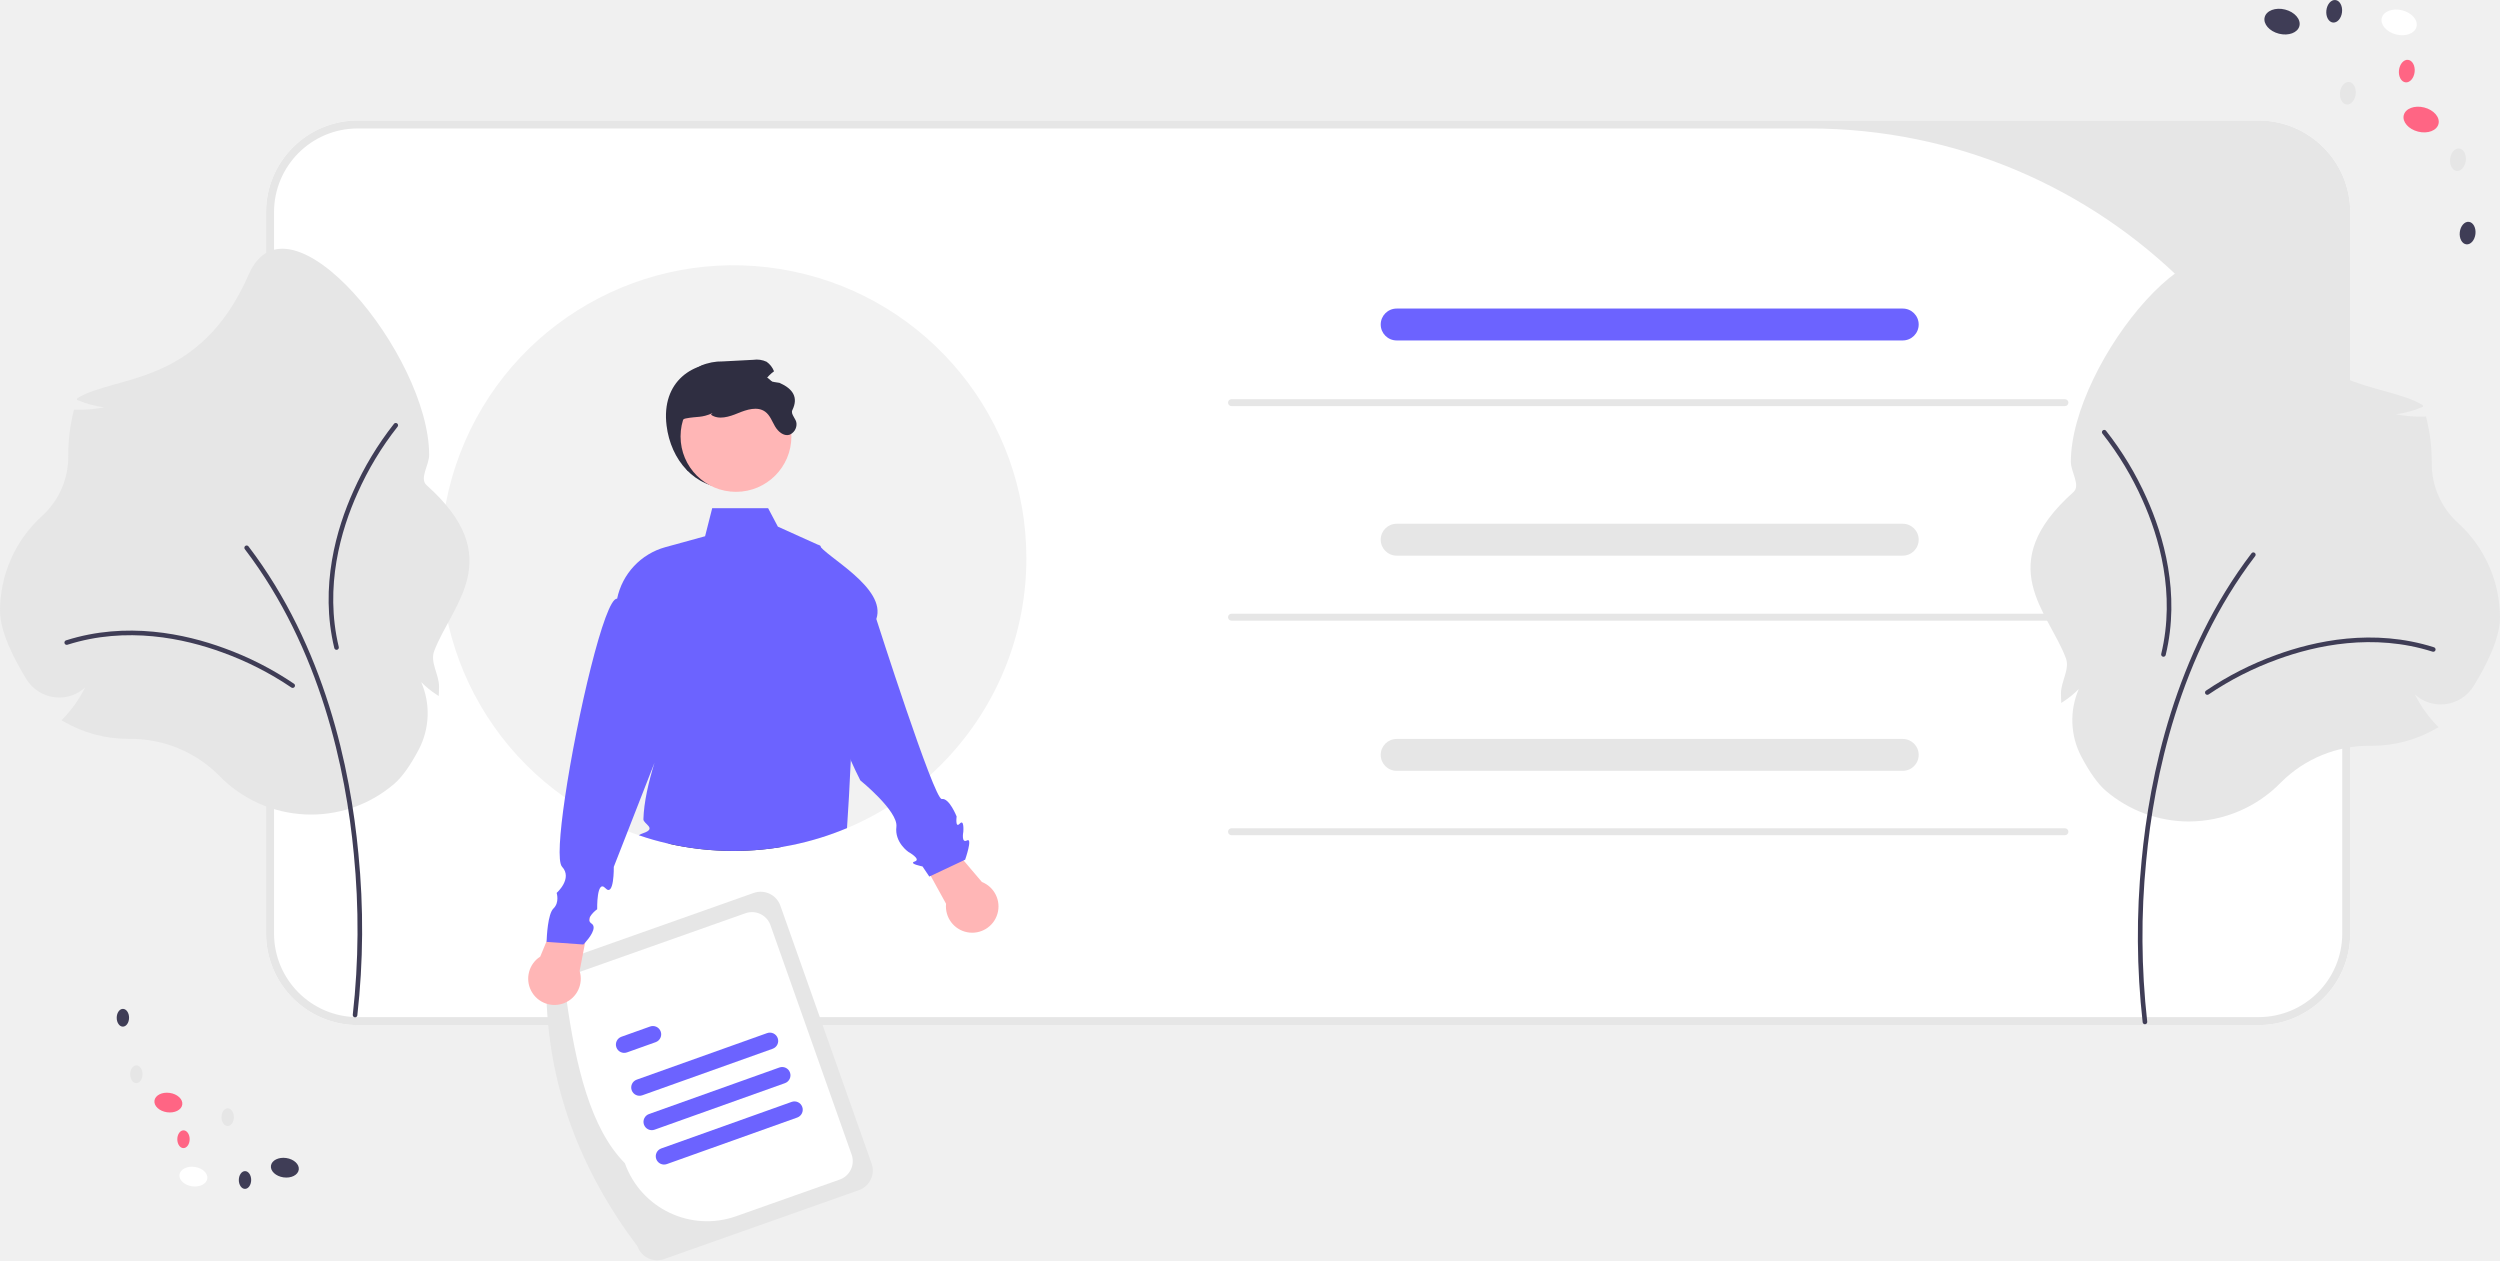
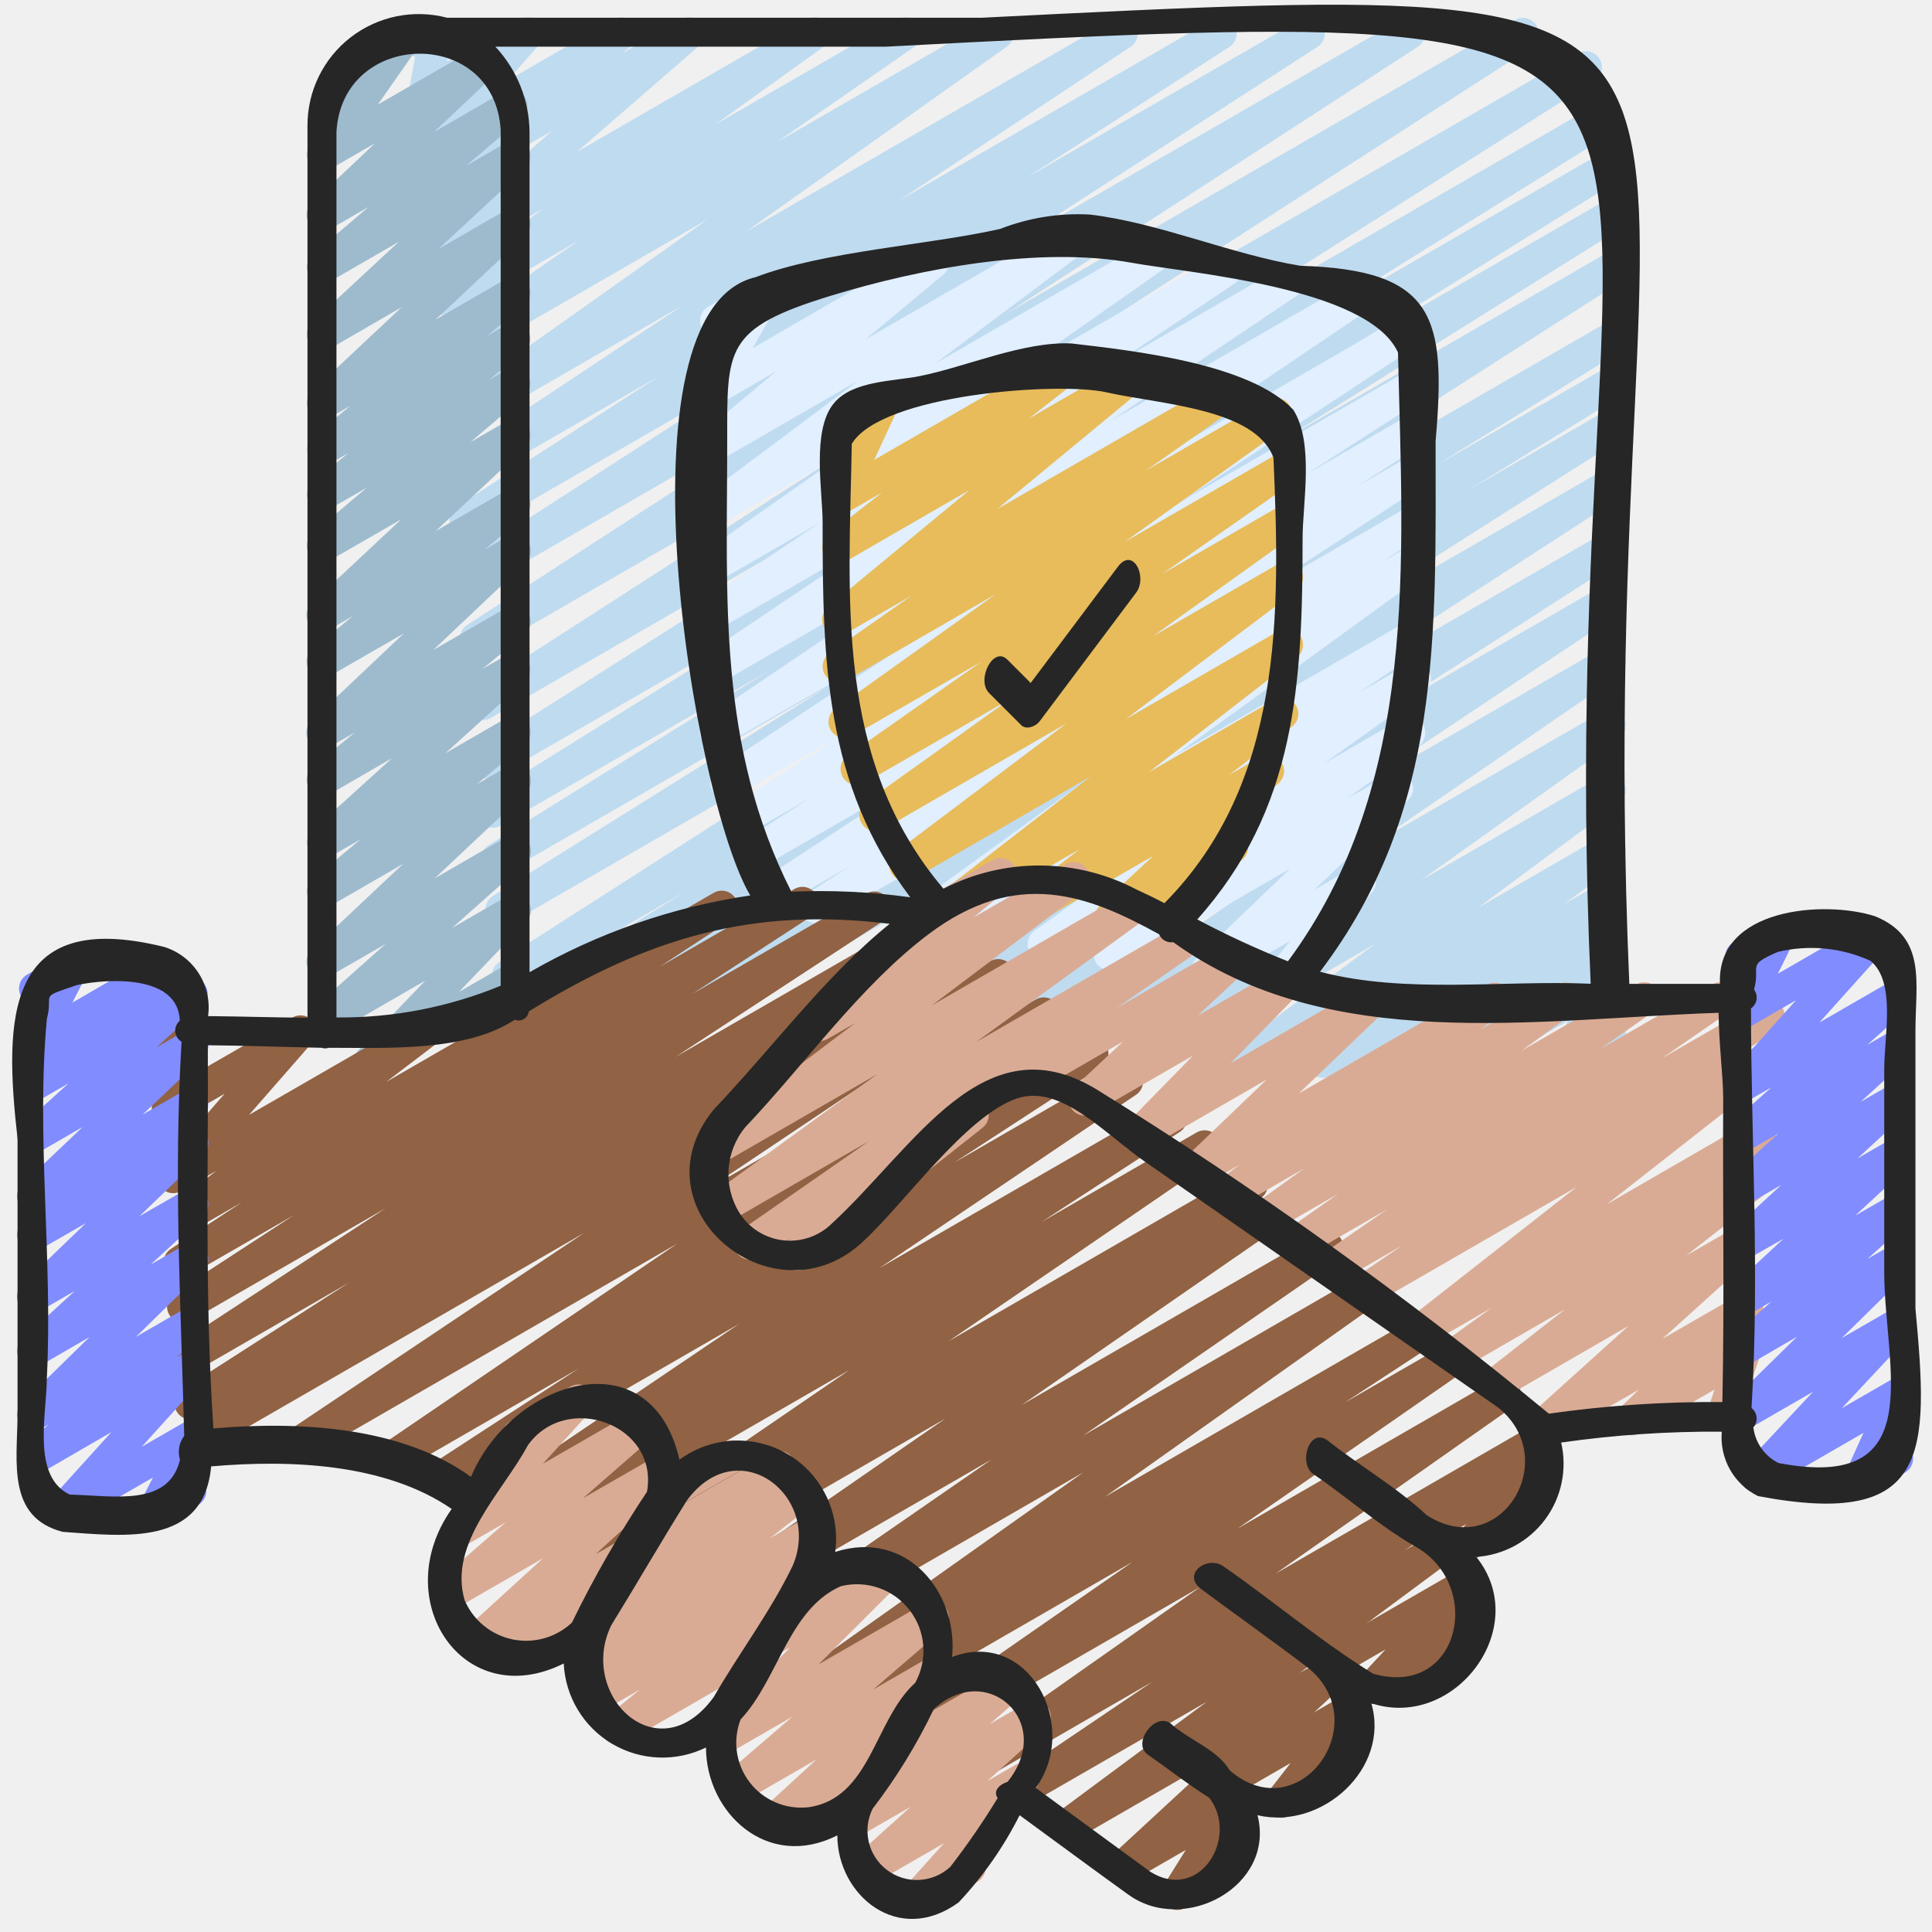
- <svg xmlns="http://www.w3.org/2000/svg" data-name="Layer 1" width="722.452" height="364.196" viewBox="0 0 722.452 364.196">
-   <path d="M891.457,564.133H342.148a26.516,26.516,0,0,1-26.487-26.487V329.208a26.517,26.517,0,0,1,26.487-26.487h549.309a26.517,26.517,0,0,1,26.487,26.487V537.646A26.516,26.516,0,0,1,891.457,564.133Z" transform="translate(-238.774 -267.9018)" fill="#fff" />
-   <path d="M891.457,564.133H342.148a26.516,26.516,0,0,1-26.487-26.487V329.208a26.517,26.517,0,0,1,26.487-26.487h549.309a26.517,26.517,0,0,1,26.487,26.487V537.646A26.516,26.516,0,0,1,891.457,564.133ZM342.148,305.025a24.183,24.183,0,0,0-24.183,24.183V537.646a24.183,24.183,0,0,0,24.183,24.183h549.309a24.183,24.183,0,0,0,24.183-24.183V459.054A154.029,154.029,0,0,0,761.612,305.025Z" transform="translate(-238.774 -267.9018)" fill="#e6e6e6" />
-   <ellipse cx="294.666" cy="607.921" rx="2.825" ry="4.061" transform="translate(-588.1214 544.0862) rotate(-81.72174)" fill="#fff" />
-   <ellipse cx="321.092" cy="605.343" rx="2.825" ry="4.061" transform="translate(-562.9488 568.0293) rotate(-81.72174)" fill="#3f3d56" />
-   <ellipse cx="287.43" cy="586.528" rx="2.825" ry="4.061" transform="translate(-573.1449 518.6121) rotate(-81.72174)" fill="#ff6584" />
-   <ellipse cx="278.18" cy="578.336" rx="2.567" ry="1.785" transform="translate(-541.0162 584.2334) rotate(-89.56675)" fill="#e6e6e6" />
-   <ellipse cx="274.286" cy="562.013" rx="2.567" ry="1.785" transform="translate(-528.5589 564.1406) rotate(-89.56675)" fill="#3f3d56" />
-   <ellipse cx="304.567" cy="590.74" rx="2.567" ry="1.785" transform="translate(-527.2322 622.9296) rotate(-89.56675)" fill="#e6e6e6" />
-   <ellipse cx="291.797" cy="597.115" rx="2.567" ry="1.785" transform="translate(-546.2814 616.4876) rotate(-89.56675)" fill="#ff6584" />
-   <ellipse cx="309.574" cy="608.9" rx="2.567" ry="1.785" transform="translate(-540.4235 645.9587) rotate(-89.56675)" fill="#3f3d56" />
-   <ellipse cx="932.083" cy="274.371" rx="3.601" ry="5.177" transform="translate(198.3725 842.589) rotate(-75.77932)" fill="#fff" />
-   <ellipse cx="898.239" cy="274.153" rx="3.601" ry="5.177" transform="translate(173.0543 809.6178) rotate(-75.77932)" fill="#3f3d56" />
-   <ellipse cx="938.434" cy="302.45" rx="3.601" ry="5.177" transform="translate(175.9452 869.9261) rotate(-75.77932)" fill="#ff6584" />
-   <ellipse cx="949.079" cy="314.056" rx="3.272" ry="2.276" transform="translate(292.7992 954.4889) rotate(-83.62433)" fill="#e6e6e6" />
-   <ellipse cx="951.862" cy="335.264" rx="3.272" ry="2.276" transform="matrix(0.11105, -0.99382, 0.99382, 0.11105, 274.1965, 976.1073)" fill="#3f3d56" />
-   <ellipse cx="917.262" cy="294.848" rx="3.272" ry="2.276" transform="translate(283.6044 905.7932) rotate(-83.62433)" fill="#e6e6e6" />
-   <ellipse cx="934.294" cy="288.45" rx="3.272" ry="2.276" transform="translate(305.1036 917.0317) rotate(-83.62433)" fill="#ff6584" />
-   <ellipse cx="913.311" cy="271.163" rx="3.272" ry="2.276" transform="translate(303.6309 880.8123) rotate(-83.62433)" fill="#3f3d56" />
-   <path d="M535.375,429.186a84.291,84.291,0,0,1-21.627,56.497v.012a86.56,86.56,0,0,1-6.242,6.265,83.405,83.405,0,0,1-7.025,5.7q-2.557,1.865-5.251,3.524-3.196,1.986-6.576,3.674-2.505,1.261-5.113,2.349a84.486,84.486,0,0,1-32.786,6.599,84.498,84.498,0,0,1-18.898-2.119,81.105,81.105,0,0,1-8.476-2.418c-1.071-.357-2.142-.748-3.201-1.163a83.499,83.499,0,0,1-18.138-9.731,84.618,84.618,0,1,1,133.331-69.188Z" transform="translate(-238.774 -267.9018)" fill="#f2f2f2" />
-   <path d="M788.633,366.284h-146.252a4.606,4.606,0,0,1,0-9.213h146.252a4.606,4.606,0,0,1,0,9.213Z" transform="translate(-238.774 -267.9018)" fill="#6c63ff" />
-   <path d="M788.633,428.47h-146.252a4.606,4.606,0,0,1,0-9.213h146.252a4.606,4.606,0,0,1,0,9.213Z" transform="translate(-238.774 -267.9018)" fill="#e6e6e6" />
-   <path d="M788.633,490.656h-146.252a4.606,4.606,0,0,1,0-9.213h146.252a4.606,4.606,0,0,1,0,9.213Z" transform="translate(-238.774 -267.9018)" fill="#e6e6e6" />
-   <path d="M422.995,628.076c-16.511-21.961-26.054-46.519-26.366-74.518a6.041,6.041,0,0,1,3.676-7.702l56.277-19.912a6.041,6.041,0,0,1,7.702,3.676l26.366,74.518a6.041,6.041,0,0,1-3.676,7.702L430.696,631.752A6.041,6.041,0,0,1,422.995,628.076Z" transform="translate(-238.774 -267.9018)" fill="#e6e6e6" />
-   <path d="M419.348,604.041c-9.93-10.04-14.181-27.948-16.951-47.907a5.658,5.658,0,0,1,3.443-7.213l48.366-17.113a5.658,5.658,0,0,1,7.213,3.443l23.463,66.311a5.658,5.658,0,0,1-3.443,7.213L451.476,619.376A25.202,25.202,0,0,1,419.348,604.041Z" transform="translate(-238.774 -267.9018)" fill="#fff" />
-   <path d="M462.066,570.973,424.39,584.421a2.4,2.4,0,1,1-1.614-4.521L460.452,566.452a2.4,2.4,0,1,1,1.614,4.521Z" transform="translate(-238.774 -267.9018)" fill="#6c63ff" />
-   <path d="M428.254,569.066l-8.289,2.959a2.4,2.4,0,1,1-1.614-4.521l8.289-2.959a2.4,2.4,0,1,1,1.614,4.521Z" transform="translate(-238.774 -267.9018)" fill="#6c63ff" />
-   <path d="M469.16,590.849l-37.676,13.448a2.4,2.4,0,0,1-1.614-4.521l37.676-13.448a2.4,2.4,0,0,1,1.614,4.521Z" transform="translate(-238.774 -267.9018)" fill="#6c63ff" />
-   <path d="M465.613,580.911l-37.676,13.448a2.4,2.4,0,0,1-1.614-4.521l37.676-13.448a2.4,2.4,0,1,1,1.614,4.521Z" transform="translate(-238.774 -267.9018)" fill="#6c63ff" />
-   <path d="M431.402,390.902c1.227,9.899,8.086,18.061,18.061,18.061a18.061,18.061,0,0,0,18.061-18.061c0-9.975-8.129-17.138-18.061-18.061C438.924,371.863,429.826,378.193,431.402,390.902Z" transform="translate(-238.774 -267.9018)" fill="#2f2e41" />
-   <path d="M465.185,512.572a85.234,85.234,0,0,1-33.327-.887C437.052,508.818,452.806,510.58,465.185,512.572Z" transform="translate(-238.774 -267.9018)" fill="#2f2e41" />
-   <path d="M394.891,544.34l8.675-20.966,6.835,3.797-4.128,21.327a7.596,7.596,0,1,1-11.383-4.159Z" transform="translate(-238.774 -267.9018)" fill="#ffb6b6" />
-   <path d="M484.636,487.606v.012c-.311,7.301-.737,14.245-1.094,19.589a84.486,84.486,0,0,1-32.786,6.599,84.498,84.498,0,0,1-18.898-2.119,81.105,81.105,0,0,1-8.476-2.418,5.229,5.229,0,0,1,1.244-.587c4.146-1.405.046-2.683.081-4.019.127-4.883,1.474-10.744,3.213-16.364L420.181,508.104l-4.031,10.295s.138,8.89-2.418,6.173c-2.568-2.718-2.384,6.08-2.384,6.08a8.011,8.011,0,0,0-2.027,2.096,1.778,1.778,0,0,0-.242,1.232v.012a1.539,1.539,0,0,0,.645.806c1.739,1.175-.76,4.284-1.866,5.516-.299.334-.495.53-.495.53l-10.629-.76v-.207c.046-1.255.334-7.865,1.981-9.443,1.808-1.739.921-4.491.921-4.491s4.721-4.18,1.555-7.577c-1.267-1.37-.702-9.489.852-19.992,3.397-23.17,11.539-57.948,15.063-57.453a19.547,19.547,0,0,1,13.946-14.902l11.481-3.155,2.05-8.096h16.168l2.81,5.32,11.781,5.32.15.069.369.161.138.438s-.012.012,0,.012l6.553,20.579C485.499,450.052,485.384,469.837,484.636,487.606Z" transform="translate(-238.774 -267.9018)" fill="#6c63ff" />
-   <path d="M512.168,529.073l-10.948-19.874,7.236-2.964,14.072,16.549a7.596,7.596,0,1,1-10.36,6.288Z" transform="translate(-238.774 -267.9018)" fill="#ffb6b6" />
-   <path d="M475.344,425.25c1.948,3.499,19.758,12.499,16.671,21.534,0,0,16.732,52.348,18.908,52.006s4.299,5.066,4.299,5.066-.462,3.529.896,2.063,1.032,2.378,1.032,2.378-.65,3.393,1.073,2.471-.542,5.571-.542,5.571L507.326,521.213l-1.968-2.929s-4.205-.801-2.226-1.435-1.861-2.769-1.861-2.769-4.016-2.73-3.457-7.25-10.423-13.408-10.423-13.408c-7.55-14.906-11.68-30.21-11.666-45.997Z" transform="translate(-238.774 -267.9018)" fill="#6c63ff" />
-   <circle cx="212.685" cy="126.118" r="16.015" fill="#ffb6b6" />
-   <path d="M434.875,395.765c.507,3.48,3.473,8.336,2.779,8.336s-5.633-14.347-.695-15.282c3.582-.679,4.383-.083,7.731-1.535l-.472.445c2.216,1.612,5.3.618,7.829-.431,2.535-1.042,5.613-2.035,7.836-.431,1.396,1.007,1.987,2.758,2.855,4.244.868,1.493,2.473,2.904,4.126,2.445a3.266,3.266,0,0,0,2.084-3.23c-.007-1.375-1.798-2.684-1.195-3.918,1.787-3.657.18-6.149-3.716-7.87q-2.126-.323-4.251-.66a12.057,12.057,0,0,1,2.667-2.681,6.095,6.095,0,0,0-2.153-2.758,6.76,6.76,0,0,0-3.848-.556q-4.397.229-8.787.458a15.5,15.5,0,0,0-6.349,1.236c-2.417,1.243-4.001,3.668-5.154,6.134C433.576,385.255,433.986,389.715,434.875,395.765Z" transform="translate(-238.774 -267.9018)" fill="#2f2e41" />
-   <path d="M835.501,385.26H594.65a1,1,0,0,1,0-2H835.501a1,1,0,0,1,0,2Z" transform="translate(-238.774 -267.9018)" fill="#e6e6e6" />
-   <path d="M835.501,447.26H594.65a1,1,0,0,1,0-2H835.501a1,1,0,0,1,0,2Z" transform="translate(-238.774 -267.9018)" fill="#e6e6e6" />
-   <path d="M835.501,509.26H594.65a1,1,0,0,1,0-2H835.501a1,1,0,0,1,0,2Z" transform="translate(-238.774 -267.9018)" fill="#e6e6e6" />
-   <path d="M871.35,505.296a36.998,36.998,0,0,1-24.046-8.879c-2.235-1.914-4.617-5.24-7.079-9.887a22.611,22.611,0,0,1-.717-19.52,25.945,25.945,0,0,1-4.285,3.514l-.783.521-.045-.939c-.03-.611-.045-1.22-.045-1.81,0-3.476,2.629-7.004,1.417-10.217-5.111-13.542-21.32-27.001,2.172-47.96,2.173-1.939-.73-5.815-.73-8.749,0-28.748,40.63-78.482,52.146-52.136,14.201,32.492,38.669,29.017,49.508,35.728l.157.475-.463.187a27.945,27.945,0,0,1-7.425,1.975,35.407,35.407,0,0,0,8.279.694l.431-.015.105.419a52.374,52.374,0,0,1,1.555,12.674l-.002.462a23.093,23.093,0,0,0,7.628,17.219A37.084,37.084,0,0,1,961.226,446.416c0,6.094-4.142,14.094-7.617,19.732a11.158,11.158,0,0,1-8.191,5.247,10.897,10.897,0,0,1-8.794-2.841,36.036,36.036,0,0,0,6.355,8.997l.474.489-.589.343a36.971,36.971,0,0,1-18.638,5.033l-.383-.001a36.091,36.091,0,0,0-25.891,10.568A37.279,37.279,0,0,1,871.35,505.296Z" transform="translate(-238.774 -267.9018)" fill="#e6e6e6" />
-   <path d="M858.62,563.89a.665.665,0,0,1-.658-.572,222.787,222.787,0,0,1-.31-46.711c2.297-24.512,9.672-59.817,31.766-88.813a.665.665,0,1,1,1.059.807c-21.903,28.745-29.219,63.792-31.5,88.131a221.28,221.28,0,0,0,.303,46.399.666.666,0,0,1-.66.759Z" transform="translate(-238.774 -267.9018)" fill="#3f3d56" />
-   <path d="M876.65,468.695a.665.665,0,0,1-.392-1.204,91.709,91.709,0,0,1,20.246-10.306c11.17-4.089,28.156-7.797,45.643-2.231a.665.665,0,1,1-.404,1.268c-17.128-5.451-33.807-1.805-44.782,2.213a90.203,90.203,0,0,0-19.921,10.133A.663.663,0,0,1,876.65,468.695Z" transform="translate(-238.774 -267.9018)" fill="#3f3d56" />
-   <path d="M846.196,392.845a.665.665,0,0,1,1.172-.477,91.71,91.71,0,0,1,11.738,19.451c4.883,10.847,9.804,27.522,5.513,45.364a.665.665,0,1,1-1.294-.311c4.203-17.477-.634-33.849-5.432-44.506A90.203,90.203,0,0,0,846.351,393.225.663.663,0,0,1,846.196,392.845Z" transform="translate(-238.774 -267.9018)" fill="#3f3d56" />
-   <path d="M302.048,491.984A36.091,36.091,0,0,0,276.157,481.416l-.383.001A36.971,36.971,0,0,1,257.136,476.384l-.589-.343.474-.489a36.036,36.036,0,0,0,6.355-8.997,10.897,10.897,0,0,1-8.794,2.841,11.158,11.158,0,0,1-8.191-5.247c-3.475-5.638-7.617-13.638-7.617-19.732a37.084,37.084,0,0,1,12.099-27.364,23.093,23.093,0,0,0,7.628-17.219l-.002-.462a52.374,52.374,0,0,1,1.555-12.674l.105-.419.431.015a35.406,35.406,0,0,0,8.279-.694,27.945,27.945,0,0,1-7.425-1.975l-.463-.187.157-.475c10.839-6.711,35.306-3.236,49.508-35.728,11.515-26.347,52.146,23.388,52.146,52.136,0,2.933-2.903,6.81-.73,8.749,23.493,20.959,7.283,34.417,2.172,47.959-1.213,3.213,1.417,6.74,1.417,10.217,0,.59-.015,1.199-.045,1.81l-.045.939-.783-.521a25.944,25.944,0,0,1-4.285-3.514,22.611,22.611,0,0,1-.717,19.52c-2.462,4.647-4.844,7.973-7.079,9.887a36.963,36.963,0,0,1-50.648-2.433Z" transform="translate(-238.774 -267.9018)" fill="#e6e6e6" />
-   <path d="M341.38,561.891a.665.665,0,0,0,.658-.572,222.787,222.787,0,0,0,.31-46.711c-2.297-24.512-9.672-59.817-31.766-88.813a.665.665,0,1,0-1.059.807c21.903,28.745,29.219,63.792,31.5,88.131a221.28,221.28,0,0,1-.303,46.399.666.666,0,0,0,.66.759Z" transform="translate(-238.774 -267.9018)" fill="#3f3d56" />
-   <path d="M323.35,466.696a.665.665,0,0,0,.392-1.204,91.709,91.709,0,0,0-20.246-10.306c-11.17-4.089-28.156-7.797-45.643-2.231a.665.665,0,1,0,.404,1.268c17.128-5.451,33.807-1.805,44.782,2.213a90.203,90.203,0,0,1,19.921,10.133A.663.663,0,0,0,323.35,466.696Z" transform="translate(-238.774 -267.9018)" fill="#3f3d56" />
-   <path d="M353.804,390.846a.665.665,0,0,0-1.172-.477,91.71,91.71,0,0,0-11.738,19.451c-4.883,10.847-9.804,27.522-5.513,45.364a.665.665,0,1,0,1.294-.311c-4.203-17.477.634-33.849,5.432-44.506A90.202,90.202,0,0,1,353.649,391.226.663.663,0,0,0,353.804,390.846Z" transform="translate(-238.774 -267.9018)" fill="#3f3d56" />
+ <svg xmlns="http://www.w3.org/2000/svg" id="icons" viewBox="0 0 60 60" width="512" height="512">
+   <path d="M18.932,33.495a.5.5,0,0,1-.269-.922l11.184-7.106L16.269,33.306a.5.5,0,0,1-.513-.859L20.4,29.583l-4.251,2.454a.5.5,0,0,1-.512-.858l5.682-3.512-5.293,3.056a.5.5,0,0,1-.519-.854L31.424,19.675l-15.59,9a.5.5,0,0,1-.516-.857l10.4-6.5L15.687,27.105a.5.5,0,0,1-.514-.857l8.678-5.4-8.3,4.792a.5.5,0,0,1-.515-.857L24.6,18.825l-9.19,5.305a.5.5,0,0,1-.517-.855l13.72-8.7L15.236,22.3a.5.5,0,0,1-.52-.853l15.048-9.694-14.72,8.5a.5.5,0,0,1-.523-.853L27.28,11.123l-12.42,7.17a.5.5,0,0,1-.521-.853l9.3-6.01L14.7,16.59a.5.5,0,0,1-.52-.853l6.308-4.066-5.928,3.422a.5.5,0,0,1-.527-.85l7.195-4.776L14.4,13.408a.5.5,0,0,1-.539-.841l8.116-5.756L14.205,11.3a.5.5,0,0,1-.535-.844l4.292-2.978-3.9,2.253a.5.5,0,0,1-.542-.838L16.89,6.465,13.913,8.183a.5.5,0,0,1-.578-.811l3.808-3.306-3.43,1.98a.5.5,0,0,1-.559-.826l.358-.281a.493.493,0,0,1-.545-.158.5.5,0,0,1,.013-.647l1-1.135-.529.3a.494.494,0,0,1-.537-.024.5.5,0,0,1-.205-.5l.18-1.008a.5.5,0,0,1-.268-.221A.5.5,0,0,1,12.809.87L13.283.6a.5.5,0,0,1,.742.521l-.139.782L16.144.6a.5.5,0,0,1,.624.763l-1,1.136L19.054.6a.5.5,0,0,1,.558.826l-.3.235L21.151.6a.5.5,0,0,1,.578.81L17.922,4.714,25.053.6a.5.5,0,0,1,.542.839L22.22,3.863,27.877.6a.5.5,0,0,1,.535.843L24.119,4.42,30.741.6a.5.5,0,0,1,.539.84L23.167,7.194,34.593.6a.5.5,0,0,1,.526.849l-7.2,4.78L37.67.6a.5.5,0,0,1,.52.852L31.9,5.508,40.4.6a.5.5,0,0,1,.522.852L31.611,7.468,43.513.6a.5.5,0,0,1,.522.852L31.284,9.719,47.049.617a.5.5,0,0,1,.52.853l-15.05,9.7,16.489-9.52a.5.5,0,0,1,.517.855L35.812,11.194,49.694,3.181a.5.5,0,0,1,.515.856L40.64,10,49.722,4.76a.5.5,0,0,1,.513.857l-8.673,5.4L49.723,6.3a.5.5,0,0,1,.515.856l-10.41,6.511,9.9-5.713a.5.5,0,0,1,.519.854L34.332,19l15.395-8.888a.5.5,0,0,1,.512.859l-5.671,3.5L49.729,11.5a.5.5,0,0,1,.512.858l-4.647,2.867,4.135-2.388a.5.5,0,0,1,.519.855l-11.183,7.1,10.666-6.157a.5.5,0,0,1,.522.852L38.971,22.8l10.762-6.213a.5.5,0,0,1,.521.854l-7.226,4.644,6.707-3.872a.5.5,0,0,1,.528.849l-8.64,5.762,8.114-4.684a.5.5,0,0,1,.534.844L42.73,26.158l7.009-4.046a.5.5,0,0,1,.54.84l-6.154,4.39L49.741,24.1a.5.5,0,0,1,.548.834L45.9,28.193l3.847-2.22a.5.5,0,0,1,.547.835l-1.728,1.274,1.183-.683a.5.5,0,0,1,.551.832l-.413.311a.5.5,0,0,1,.443.863l-.684.6.1-.061a.5.5,0,0,1,.689.673l-.577,1.054a.5.5,0,0,1,.39.914L48.83,33.4a.5.5,0,0,1-.688-.674L48.7,31.7l-2.951,1.7a.5.5,0,0,1-.58-.808l.686-.6-2.447,1.412a.5.5,0,0,1-.551-.832l.271-.2-1.8,1.038a.5.5,0,0,1-.547-.835L42.511,31.3l-3.654,2.109a.5.5,0,0,1-.547-.834L42.7,29.317l-7.1,4.1a.5.5,0,0,1-.54-.84l6.157-4.391-9.067,5.234a.5.5,0,0,1-.533-.845l7.54-5.177L28.727,33.42a.5.5,0,0,1-.528-.849l8.638-5.76L25.383,33.423a.5.5,0,0,1-.521-.854l7.224-4.642-9.524,5.5a.5.5,0,0,1-.522-.853l11.282-7.308-14.14,8.164A.494.494,0,0,1,18.932,33.495Z" fill="#bfdbf0" />
+   <path d="M11.469,33.493a.5.5,0,0,1-.362-.846l2.1-2.193L10.28,32.145a.5.5,0,0,1-.582-.807l2.281-2.025-1.7.981a.5.5,0,0,1-.593-.8l2.832-2.665L10.28,28.124a.5.5,0,0,1-.57-.816L11.2,26.063l-.923.532a.5.5,0,0,1-.586-.8l2.483-2.249-1.9,1.1a.5.5,0,0,1-.568-.819l1.309-1.078-.741.427a.5.5,0,0,1-.593-.8l2.862-2.707-2.269,1.31a.5.5,0,0,1-.567-.82l1.254-1.03-.687.4a.5.5,0,0,1-.592-.8l2.778-2.6L10.28,17.384a.5.5,0,0,1-.573-.815l1.687-1.426-1.114.642a.5.5,0,0,1-.565-.82l1.1-.891-.53.3a.5.5,0,0,1-.566-.819l1.168-.956-.6.347a.5.5,0,0,1-.592-.8l2.779-2.606L10.28,10.811a.5.5,0,0,1-.59-.8l2.692-2.5-2.1,1.213a.5.5,0,0,1-.575-.813l1.732-1.48L10.28,7.1a.5.5,0,0,1-.593-.8l1.957-1.849-1.364.787a.5.5,0,0,1-.659-.72l1.336-1.908-.094.054a.5.5,0,0,1-.5-.865L12.411.62a.5.5,0,0,1,.659.72L11.733,3.249,14.84,1.456a.5.5,0,0,1,.594.8L13.477,4.1l2.154-1.244a.5.5,0,0,1,.575.813l-1.731,1.48,1.246-.718a.5.5,0,0,1,.59.8l-2.691,2.5,2.1-1.214a.5.5,0,0,1,.591.8l-2.78,2.607,2.192-1.265a.5.5,0,0,1,.566.82l-1.167.954.6-.347a.5.5,0,0,1,.565.82l-1.1.892.532-.307a.5.5,0,0,1,.573.815l-1.688,1.428,1.115-.644a.5.5,0,0,1,.592.8l-2.777,2.6,2.188-1.262a.5.5,0,0,1,.568.819l-1.253,1.028.686-.395a.5.5,0,0,1,.594.8l-2.861,2.706,2.27-1.311a.5.5,0,0,1,.569.819l-1.311,1.08.743-.429a.5.5,0,0,1,.586.8l-2.482,2.249,1.9-1.1a.5.5,0,0,1,.571.816l-1.491,1.244.922-.533a.5.5,0,0,1,.593.8L13.5,27.278l2.24-1.293a.5.5,0,0,1,.582.807l-2.28,2.024,1.7-.981a.5.5,0,0,1,.611.778l-2.1,2.193,1.491-.861a.5.5,0,0,1,.679.69l-.578.966a.5.5,0,0,1,.4.909l-1.56.9a.5.5,0,0,1-.678-.689l.566-.946-2.858,1.651A.489.489,0,0,1,11.469,33.493Z" fill="#9ebbce" />
+   <path d="M39.692,30.968a.5.5,0,0,1-.385-.819l.773-.934-2.32,1.339a.5.5,0,0,1-.6-.794l2.9-2.778-5.346,3.087a.5.5,0,0,1-.547-.835l2.2-1.628-3.7,2.137a.5.5,0,0,1-.541-.84l3.1-2.211-4.7,2.711a.5.5,0,0,1-.53-.846L32.005,27.2l-3.313,1.912a.5.5,0,0,1-.544-.837l7.736-5.608L25.577,28.615a.5.5,0,0,1-.52-.852l1.351-.871L24.2,28.166a.5.5,0,0,1-.523-.851l5.111-3.347-5.189,3a.5.5,0,0,1-.52-.854l2.078-1.33-1.978,1.143a.5.5,0,0,1-.521-.853l3.681-2.37L22.8,24.741a.5.5,0,0,1-.526-.849l7.477-4.94-7.281,4.2a.5.5,0,0,1-.531-.846l8.494-5.743-8.14,4.7a.5.5,0,0,1-.529-.848l5.839-3.926L22.28,19.567a.5.5,0,0,1-.528-.847l3.69-2.476L22.28,18.069a.5.5,0,0,1-.537-.841l4.631-3.25L22.28,16.341a.5.5,0,0,1-.55-.833l4.937-3.695L22.28,14.346a.5.5,0,0,1-.569-.818l2.4-2L22.28,12.592a.5.5,0,0,1-.684-.68l.856-1.5a.5.5,0,0,1-.467-.883l1.563-.9a.5.5,0,0,1,.684.68l-.854,1.5L28.719,7.72a.5.5,0,0,1,.569.817l-2.405,2,6.559-3.787a.5.5,0,0,1,.55.833l-4.937,3.7,6.621-3.822a.5.5,0,0,1,.537.842l-4.628,3.248,6.236-3.6a.5.5,0,0,1,.529.848l-3.694,2.478L39.8,8.3a.5.5,0,0,1,.529.847l-5.838,3.924,7.661-4.423a.5.5,0,0,1,.531.847l-8.5,5.745,9.448-5.454a.5.5,0,0,1,.525.85l-7.473,4.937,7.039-4.063a.5.5,0,0,1,.52.852l-3.677,2.368,3.157-1.822a.5.5,0,0,1,.519.854L42.15,15.1l1.57-.906a.5.5,0,0,1,.523.851l-5.105,3.344,4.582-2.646a.5.5,0,0,1,.52.853l-1.364.879.844-.487a.5.5,0,0,1,.544.838l-7.733,5.607,7.189-4.151a.5.5,0,0,1,.53.847l-2.007,1.356,1.454-.838a.5.5,0,0,1,.541.839l-3.1,2.213,2.383-1.375a.5.5,0,0,1,.546.835l-2.2,1.625,1.27-.732a.5.5,0,0,1,.595.794l-2.9,2.777,1.147-.662a.5.5,0,0,1,.636.751l-1.663,2.011.008.011a.5.5,0,0,1-.184.684l-.84.484A.5.5,0,0,1,39.692,30.968Z" fill="#e1efff" />
+   <path d="M34.5,28.987a.5.5,0,0,1-.341-.866l1.656-1.542L32.139,28.7a.5.5,0,0,1-.555-.829l1.947-1.5-3.7,2.135a.5.5,0,0,1-.557-.828l4.595-3.565L28.361,27.3a.5.5,0,0,1-.55-.832l5.307-4-5.684,3.281a.5.5,0,0,1-.541-.839l4.456-3.189-4.5,2.595a.5.5,0,0,1-.538-.841l4.159-2.921-3.994,2.3a.5.5,0,0,1-.541-.839l4.99-3.565L26.294,21.13a.5.5,0,0,1-.537-.842l2.551-1.79-2.028,1.17a.5.5,0,0,1-.568-.818l4.4-3.634L26.28,17.428a.5.5,0,0,1-.557-.826l1.671-1.308-1.114.643a.5.5,0,0,1-.7-.643l.709-1.534a.5.5,0,0,1-.453-.89l1.316-.76a.5.5,0,0,1,.705.643l-.707,1.529,5.92-3.418a.5.5,0,0,1,.558.826L31.951,13,34.8,11.357a.5.5,0,0,1,.568.819l-4.4,3.635,6.644-3.836a.5.5,0,0,1,.538.841l-2.553,1.792,3.777-2.18a.5.5,0,0,1,.541.84l-4.989,3.563,4.8-2.769a.5.5,0,0,1,.537.841L36.1,17.82l3.616-2.087a.5.5,0,0,1,.541.839L35.8,19.763,39.72,17.5a.5.5,0,0,1,.551.832l-5.306,4,4.755-2.745a.5.5,0,0,1,.556.828l-4.593,3.564,3.883-2.243a.5.5,0,0,1,.555.83l-1.949,1.5.953-.55a.5.5,0,0,1,.591.8L38.052,25.86a.5.5,0,0,1,.456.889l-3.76,2.171A.489.489,0,0,1,34.5,28.987Z" fill="#e8bc5b" />
+   <path d="M39.782,56.452a.5.5,0,0,1-.4-.8l.7-.9-1.86,1.074a.5.5,0,1,1-.5-.865l4.047-2.337a.5.5,0,0,1,.646.738l-.788,1.023a.57.57,0,0,1,.452.25.5.5,0,0,1-.182.683l-1.864,1.075A.489.489,0,0,1,39.782,56.452Z" fill="#916243" />
+   <path d="M42.6,52.923a.5.5,0,0,1-.368-.839l.8-.862-1.469.847a.5.5,0,1,1-.5-.865l4.312-2.489a.5.5,0,0,1,.617.771l-.794.862.3-.173a.5.5,0,1,1,.5.865l-3.143,1.815A.493.493,0,0,1,42.6,52.923Z" fill="#916243" />
+   <path d="M45.7,48.4a.5.5,0,0,1-.375-.831l.21-.237-1.094.631a.5.5,0,0,1-.5-.865l3.741-2.159a.5.5,0,0,1,.625.763l-.595.674a.5.5,0,0,1,.07.9l-1.832,1.058A.489.489,0,0,1,45.7,48.4Z" fill="#916243" />
+   <path d="M36.562,59.316a.5.5,0,0,1-.424-.765l.688-1.1-1.76,1.016a.5.5,0,0,1-.588-.8l3.346-3.092-4.513,2.606a.5.5,0,0,1-.548-.834l4.719-3.5L31.84,56.1a.5.5,0,0,1-.53-.846l4.473-3.022-5.368,3.1a.5.5,0,0,1-.538-.842l7.4-5.206-8.736,5.044a.5.5,0,0,1-.535-.844l7.168-4.977-8.421,4.861a.5.5,0,0,1-.524-.85l2.83-1.853-3.539,2.043a.5.5,0,0,1-.539-.841l8.665-6.143L23.466,51.605a.5.5,0,0,1-.534-.843L30.8,45.321l-9.177,5.3a.5.5,0,0,1-.534-.844l8.278-5.727-9.63,5.559a.5.5,0,0,1-.519-.853l.61-.39-1.16.669a.5.5,0,0,1-.532-.845l8.248-5.646-9.545,5.51a.5.5,0,0,1-.524-.852l4.3-2.8L15.52,47.342a.5.5,0,0,1-.531-.847l7.969-5.383-9.033,5.215a.5.5,0,0,1-.523-.851l4.582-2.983-5.639,3.255a.5.5,0,0,1-.532-.846l9.221-6.281L9.409,45.332a.5.5,0,0,1-.528-.849l9.27-6.2L6.258,45.146a.5.5,0,0,1-.516-.856l.566-.353-.137.078a.5.5,0,0,1-.52-.854l5.186-3.326L6.062,42.591a.5.5,0,0,1-.524-.851l6.448-4.223L5.939,41.008a.5.5,0,0,1-.523-.852l3.715-2.42-3.3,1.9a.5.5,0,0,1-.524-.851l2.206-1.447-1.78,1.026a.5.5,0,0,1-.552-.83l1.537-1.173-1.09.629A.5.5,0,0,1,5,36.231l1.977-2.265-1.515.875a.5.5,0,0,1-.746-.5l.207-1.552a.5.5,0,0,1-.123-.916l.478-.276a.5.5,0,0,1,.746.5l-.182,1.371L9.085,31.6a.5.5,0,0,1,.627.761L7.734,34.624,12.978,31.6a.5.5,0,0,1,.553.83L11.994,33.6l10.163-5.868a.5.5,0,0,1,.525.851l-2.214,1.453,4.2-2.426a.5.5,0,0,1,.523.852l-3.707,2.415L26.9,27.752a.5.5,0,0,1,.524.851L20.969,32.83l7.863-4.539a.5.5,0,0,1,.52.854l-5.177,3.321,5.718-3.3a.5.5,0,0,1,.515.856l-.574.36.9-.521a.5.5,0,0,1,.529.849L22,36.911l10.171-5.872a.5.5,0,0,1,.531.846l-9.222,6.282,10.2-5.887a.5.5,0,0,1,.522.852l-4.573,2.977,5.115-2.953a.5.5,0,0,1,.531.847L27.3,39.389,36.119,34.3a.5.5,0,0,1,.524.851l-4.3,2.8,4.825-2.785a.5.5,0,0,1,.532.845l-8.246,5.645,9.167-5.292a.5.5,0,0,1,.52.854l-.605.387.936-.54a.5.5,0,0,1,.534.843l-8.281,5.729L40.975,38.3a.5.5,0,0,1,.534.844l-7.872,5.44,8.8-5.08a.5.5,0,0,1,.539.841l-8.665,6.143,9.762-5.635a.5.5,0,0,1,.524.85l-2.835,1.856,3.291-1.9a.5.5,0,0,1,.535.844l-7.163,4.974,8.049-4.647a.5.5,0,0,1,.538.842l-7.4,5.2,7.957-4.594a.5.5,0,0,1,.531.847l-4.478,3.024.916-.528a.5.5,0,0,1,.548.834l-4.722,3.5.845-.487a.5.5,0,0,1,.589.8l-3.513,3.245a.508.508,0,0,1,.4.152.5.5,0,0,1,.063.612l-.7,1.112a.5.5,0,0,1,.426.9l-1.659.958A.494.494,0,0,1,36.562,59.316Z" fill="#916243" />
+   <path d="M47.784,44.875A.5.5,0,0,1,47.449,44l3.123-2.82-3.9,2.253a.5.5,0,0,1-.558-.827L48.6,40.666,45.37,42.531a.5.5,0,0,1-.542-.838l1.486-1.071L44.3,41.785a.5.5,0,0,1-.559-.826l5.229-4.1-6.422,3.707a.5.5,0,0,1-.531-.845l1.521-1.037-2.019,1.166a.5.5,0,0,1-.535-.844l2.088-1.444-2.646,1.527a.5.5,0,0,1-.537-.842l1.668-1.172-2.2,1.27a.5.5,0,0,1-.543-.838l1.676-1.213-2.23,1.287a.5.5,0,0,1-.544-.837l.785-.572-1.238.715a.5.5,0,0,1-.6-.794l2.676-2.566-3.776,2.179a.5.5,0,0,1-.607-.782l2.091-2.139-3.106,1.792a.5.5,0,0,1-.591-.8l1.525-1.428L32.53,33.7a.5.5,0,0,1-.5-.865l6.108-3.526a.5.5,0,0,1,.591.8L37.2,31.54l2.5-1.44a.5.5,0,0,1,.608.782l-2.091,2.139,4.2-2.426a.5.5,0,0,1,.6.794L40.34,33.955l5.836-3.369a.5.5,0,0,1,.544.837l-.78.567,2.444-1.41a.5.5,0,0,1,.543.838l-1.676,1.214,3.563-2.058a.5.5,0,0,1,.538.842l-1.668,1.172,3.5-2.02a.5.5,0,0,1,.534.844l-2.1,1.45L54.681,31.1a.5.5,0,0,1,.531.845l-1.521,1.037.887-.512a.5.5,0,0,1,.559.826l-5.229,4.1L54.4,34.8a.5.5,0,0,1,.542.838l-1.485,1.07.837-.482a.5.5,0,0,1,.557.826l-2.485,1.942,1.8-1.038a.5.5,0,0,1,.585.8L51.626,41.58,54,40.211a.5.5,0,0,1,.6.794l-.608.581a.5.5,0,0,1,.473.089.5.5,0,0,1,.156.548l-.344,1.011a.5.5,0,0,1,0,.867l-.529.3a.5.5,0,0,1-.723-.593l.222-.654L50.924,44.5a.5.5,0,0,1-.6-.794l.577-.553-2.871,1.658A.489.489,0,0,1,47.784,44.875Z" fill="#daab94" />
+   <path d="M24.734,39.462a.5.5,0,0,1-.31-.892l.126-.1-1.015.586A.5.5,0,0,1,23,38.213l3.992-2.777-4.429,2.556a.5.5,0,0,1-.543-.837l5.219-3.793-4.834,2.79a.5.5,0,0,1-.551-.832l4.707-3.55-.856.493a.5.5,0,0,1-.57-.817l2.976-2.483a.517.517,0,0,1-.054-.078.5.5,0,0,1,.182-.683l2.583-1.491a.5.5,0,0,1,.571.816l-1.156.965L33.1,26.837a.5.5,0,0,1,.55.832l-4.708,3.553,6.046-3.491a.5.5,0,0,1,.544.837L30.318,32.36l6.462-3.73a.5.5,0,0,1,.535.843l-6.821,4.745a.491.491,0,0,1,.125.128.5.5,0,0,1-.1.673l-3.193,2.529a.5.5,0,0,1-.214.62L24.984,39.4A.5.5,0,0,1,24.734,39.462Z" fill="#daab94" />
+   <path d="M4.755,47.47a.5.5,0,0,1-.444-.729l.438-.855-2.606,1.5a.5.5,0,0,1-.622-.769l1.94-2.142L1.28,45.739a.5.5,0,0,1-.575-.812l.806-.689-.231.133a.5.5,0,0,1-.6-.79l2.1-2.058-1.5.869a.5.5,0,0,1-.589-.8l1.631-1.5-1.042.6a.5.5,0,0,1-.6-.792l1.988-1.915-1.392.8a.5.5,0,0,1-.567-.819l.385-.316a.489.489,0,0,1-.468-.2.5.5,0,0,1,.056-.661L2.568,35l-1.288.743a.5.5,0,0,1-.586-.8l1.437-1.3-.851.491A.5.5,0,0,1,.7,33.329l.5-.445a.5.5,0,0,1-.51-.11.5.5,0,0,1-.1-.589l.5-.984h0a.5.5,0,0,1-.25-.933L2,29.6a.5.5,0,0,1,.695.661l-.447.876L4.88,29.612a.5.5,0,0,1,.583.806L5,30.835l.708-.408a.5.5,0,0,1,.586.8l-1.436,1.3.867-.5a.5.5,0,0,1,.594.795L4.43,34.614l1.29-.744a.5.5,0,0,1,.567.819l-.385.316a.486.486,0,0,1,.467.194.5.5,0,0,1-.053.661L4.33,37.772l1.39-.8a.5.5,0,0,1,.589.8l-1.631,1.5,1.042-.6a.5.5,0,0,1,.6.79l-2.1,2.057,1.5-.868a.5.5,0,0,1,.575.813l-.806.688.231-.133a.5.5,0,0,1,.621.769L4.4,44.932l1.319-.761a.5.5,0,0,1,.694.661l-.5.968a.5.5,0,0,1,.248.932l-1.161.67A.49.49,0,0,1,4.755,47.47Z" fill="#818cff" />
+   <path d="M20.913,46.787a.5.5,0,0,1-.25-.933l1.852-1.068a.5.5,0,0,1,.5.865L21.163,46.72A.494.494,0,0,1,20.913,46.787Z" fill="#daab94" />
+   <path d="M28.445,59.463a.5.5,0,0,1-.372-.834l1.241-1.386-2.269,1.31a.5.5,0,0,1-.585-.8l1.822-1.643L26.739,57a.5.5,0,0,1-.578-.81l1-.873L24.249,57a.5.5,0,0,1-.589-.8l1.693-1.556-2.345,1.353a.5.5,0,0,1-.576-.811l2.172-1.87-1.97,1.137a.5.5,0,0,1-.6-.786l2.511-2.509-5.125,2.958a.5.5,0,0,1-.564-.821l1.017-.824-1.245.718a.5.5,0,0,1-.55-.833l.335-.251-.055.031a.5.5,0,0,1-.558-.826l1.365-1.074-2.924,1.688a.5.5,0,0,1-.543-.838l.339-.245L15,51.432a.5.5,0,0,1-.587-.8l2.451-2.239-2.759,1.592a.5.5,0,0,1-.578-.809l2.179-1.9-1.14.658a.5.5,0,0,1-.619-.77l1.943-2.131a.493.493,0,0,1-.228-.206.5.5,0,0,1,.183-.683l1.872-1.081a.5.5,0,0,1,.619.77L16.859,45.46,19.7,43.822a.5.5,0,0,1,.578.81l-2.178,1.9,2.258-1.3a.5.5,0,0,1,.586.8l-2.452,2.24,5.455-3.149a.5.5,0,0,1,.543.838l-.338.244.572-.329a.5.5,0,0,1,.558.825L23.913,47.77l1.219-.7a.5.5,0,0,1,.55.833l-.63.472a.516.516,0,0,1,.462.215.5.5,0,0,1-.1.672l-1.018.825,2.936-1.694a.5.5,0,0,1,.6.786l-2.509,2.509,3.293-1.9a.5.5,0,0,1,.576.812l-2.175,1.871,1.649-.951a.5.5,0,0,1,.589.8l-1.69,1.555,3.5-2.019a.5.5,0,0,1,.578.81l-1,.872,1.152-.664a.5.5,0,0,1,.585.8l-1.822,1.641.868-.5a.5.5,0,0,1,.622.766l-1.785,1.993a.486.486,0,0,1,.179.181.5.5,0,0,1-.183.683L28.7,59.4A.5.5,0,0,1,28.445,59.463Z" fill="#daab94" />
+   <path d="M57.755,46.47a.5.5,0,0,1-.455-.706l.572-1.266-3.085,1.781a.5.5,0,0,1-.615-.774l2.136-2.284L54.28,44.392a.5.5,0,0,1-.6-.789l2.129-2.09L54.28,42.4a.5.5,0,0,1-.583-.806l1.312-1.17-.729.42a.5.5,0,0,1-.59-.8l1.7-1.575L54.28,39.1a.5.5,0,0,1-.589-.8l1.627-1.5-1.038.6a.5.5,0,0,1-.587-.8l1.528-1.394-.941.543a.5.5,0,0,1-.583-.806l1.316-1.174-.733.422a.5.5,0,0,1-.622-.766l2.117-2.361-1.495.863a.5.5,0,0,1-.7-.655l.529-1.072a.5.5,0,0,1-.462-.249.5.5,0,0,1,.184-.683L55,28.6a.5.5,0,0,1,.7.655l-.486.984,2.783-1.606a.5.5,0,0,1,.622.766L56.5,31.757l2.223-1.283a.5.5,0,0,1,.583.8l-1.319,1.177.736-.424a.5.5,0,0,1,.587.8l-1.526,1.392.939-.542a.5.5,0,0,1,.589.8l-1.627,1.5,1.038-.6a.5.5,0,0,1,.59.8l-1.7,1.577,1.108-.639a.5.5,0,0,1,.583.806L57.991,39.1l.729-.42a.5.5,0,0,1,.6.789l-2.128,2.089,1.528-.882a.5.5,0,0,1,.615.774L57.2,43.732l1.521-.878a.5.5,0,0,1,.7.639l-.595,1.314a.506.506,0,0,1,.519.243.5.5,0,0,1-.183.682l-1.161.67A.5.5,0,0,1,57.755,46.47Z" fill="#818cff" />
+   <path d="M.545,43.979c-.017,1.458-.321,3.143,1.4,3.594,1.939.136,4.388.461,4.612-2.033,2.465-.214,5.413-.094,7.471,1.321-2,2.837.365,6.357,3.479,4.8a3.07,3.07,0,0,0,4.418,2.609c0,2.015,1.9,3.835,4.079,2.728,0,1.861,1.894,3.449,3.768,2.082a11.508,11.508,0,0,0,1.893-2.707c1.122.818,2.244,1.653,3.367,2.459,1.742,1.275,4.585-.259,4.021-2.459,2,.473,4.13-1.459,3.533-3.478,2.59.858,5.018-2.364,3.261-4.544A2.9,2.9,0,0,0,48.483,44.8a33.415,33.415,0,0,1,4.989-.338,2.032,2.032,0,0,0,1.124,2c5.393,1.025,5.3-1.38,4.89-5.825V32.022c0-1.495.358-2.914-1.255-3.567-1.568-.506-4.931-.264-4.815,2.1H50.6C49.27-.385,58.041-.826,30.5.55H13.882A3.456,3.456,0,0,0,9.549,3.9V31.606c-1.009-.006-2.037-.04-3.087-.05A1.968,1.968,0,0,0,5.107,29.41C.135,28.174.125,31.642.545,35.366ZM14.431,49.7c-.52-1.78,1.183-3.358,1.962-4.816,1.2-1.683,4.073-.645,3.7,1.444a34.688,34.688,0,0,0-2.332,4.064A2.077,2.077,0,0,1,14.431,49.7Zm4.545.787c.793-1.287,1.552-2.6,2.35-3.88,1.583-2.17,4.2-.165,3.3,2-.682,1.425-1.675,2.732-2.463,4.1C20.441,55.075,17.941,52.65,18.976,50.489Zm6.117,5.639A2.013,2.013,0,0,1,23,53.4c1.168-1.244,1.494-3.425,3.111-4.138a2.065,2.065,0,0,1,2.311,3C27.147,53.413,27.047,55.858,25.093,56.128Zm4.416,1.853A1.531,1.531,0,0,1,27.1,56.172,17.473,17.473,0,0,0,29,53.077c1.656-1.525,3.779.41,2.292,2.258-.273.092-.456.291-.309.505A23.29,23.29,0,0,1,29.509,57.981Zm25.7-28.416a4.433,4.433,0,0,1,2.88.276c.8.65.427,2.342.427,3.367v6.335c.019,2.975,1.418,6.8-3.283,5.894a1.427,1.427,0,0,1-.781-1.107.415.415,0,0,0-.057-.6c.254-4.2-.012-8.209-.017-12.41a.413.413,0,0,0,.095-.587C54.686,29.965,54.21,29.994,55.207,29.565Zm-1.693,4.5c-.02,3.16.04,6.32-.026,9.479a36.087,36.087,0,0,0-5.388.361A128,128,0,0,0,34.045,33.826c-3.494-2.109-5.6,1.755-8.2,4.161a1.855,1.855,0,0,1-2.883-.324A2.286,2.286,0,0,1,23.151,35c1.823-1.92,3.575-4.4,5.684-5.986,2.743-2.068,4.948-1.22,7.161,0a.405.405,0,0,0,.44.246c4.833,3.489,11.238,2.386,16.936,2.193C53.381,32.426,53.514,33.424,53.514,34.069ZM24.576,27.693c-2.3-4.548-1.992-9.089-1.992-14,0-2.863-.09-3.49,3.191-4.5C28.6,8.326,32.3,7.644,35.143,8.16c1.744.318,7.35.756,8.273,2.787.147,6.462.674,13.381-3.418,18.907a28.03,28.03,0,0,1-2.816-1.3c3.067-3.429,3.271-7.33,3.271-11.826,0-1.11.364-2.964-.287-4-1.348-1.443-4.994-1.84-6.893-2.062-1.5-.066-3.243.72-4.715,1.015-.8.162-2.076.136-2.661.842-.7.844-.35,2.741-.35,3.684,0,4.341.061,8.133,2.722,11.659A20.371,20.371,0,0,0,24.576,27.693Zm10.731-.062A6.494,6.494,0,0,0,29.3,27.6c-3.4-4.013-2.93-9.032-2.847-13.816.928-1.544,6.429-1.934,7.91-1.6,1.683.377,4.623.5,5.185,2.03.213,4.844.313,10.1-3.386,13.835C35.882,27.9,35.6,27.766,35.307,27.631ZM27.506,1.45C57.391-.123,48.054.7,49.4,30.551c-2.752-.118-5.745.325-8.406-.372,3.8-5.012,3.59-10.424,3.59-16.484.335-3.853-.015-5.313-4.2-5.441-2.176-.36-4.408-1.343-6.549-1.592a6.654,6.654,0,0,0-2.773.447c-2.213.5-5.474.69-7.6,1.5-4.456,1.048-1.936,16.226-.162,19.2a19.392,19.392,0,0,0-6.855,2.385V4.1A3.926,3.926,0,0,0,15.384,1.45ZM15.549,4.028V30.613a13.05,13.05,0,0,1-5.1.985V4.1C10.621.921,15.346.818,15.549,4.028ZM9.984,32.54a.363.363,0,0,0,.228,0c1.876,0,4.264.124,5.772-.871a.321.321,0,0,0,.439-.259c3.727-2.3,6.953-3.242,11.208-2.72-1.944,1.56-3.645,3.852-5.482,5.786-2.5,3.117,1.959,6.709,4.7,4.036,1.245-1.156,3.168-3.875,4.738-4.4,1.353-.453,2.717,1.092,3.947,1.948l11,7.658c1.991,1.611.049,4.806-2.229,3.335-.927-.867-2.077-1.528-3.08-2.322-.559-.409-.91.7-.452,1.038,1.056.719,2.045,1.6,3.14,2.236,2.2,1.191,1.429,4.75-1.27,3.973-1.607-.99-3.076-2.24-4.636-3.326-.506-.371-1.327.234-.7.7,1.1.817,2.225,1.612,3.313,2.44,2.122,1.719-.275,5.052-2.429,3.189-.392-.658-1.275-.943-1.842-1.461-.486-.351-1.2.617-.708.968.634.441,1.273.942,1.914,1.343.938,1.227-.3,3.265-1.838,2.294l-3.55-2.6c1.391-1.924-.222-4.969-2.6-4.066.2-2-1.4-3.977-3.629-3.263a3.052,3.052,0,0,0-4.836-2.863c-.9-3.884-5.244-2.429-6.475.534-2.168-1.574-5.357-1.733-8-1.506-.271-4.05-.154-7.878-.173-11.9C7.62,32.471,8.8,32.516,9.984,32.54Zm-8.529-.894c.22-.834-.3-.636.94-1.055.989-.209,3.142-.32,3.189,1.109a.4.4,0,0,0,.054.651c-.247,4.223-.028,7.981.083,12.241a.816.816,0,0,0-.131.738c-.344,1.461-2.019,1.126-3.426,1.085-1.193-.57-.709-2.517-.709-3.624C1.642,39.123,1.119,35.275,1.455,31.646Z" fill="#262626" />
+   <path d="M34.717,17.6l-2.708,3.61-.725-.725c-.439-.439-.972.632-.568,1.036l1,1c.157.157.455.034.567-.115l3-4C35.649,17.915,35.187,16.97,34.717,17.6Z" fill="#262626" />
</svg>
